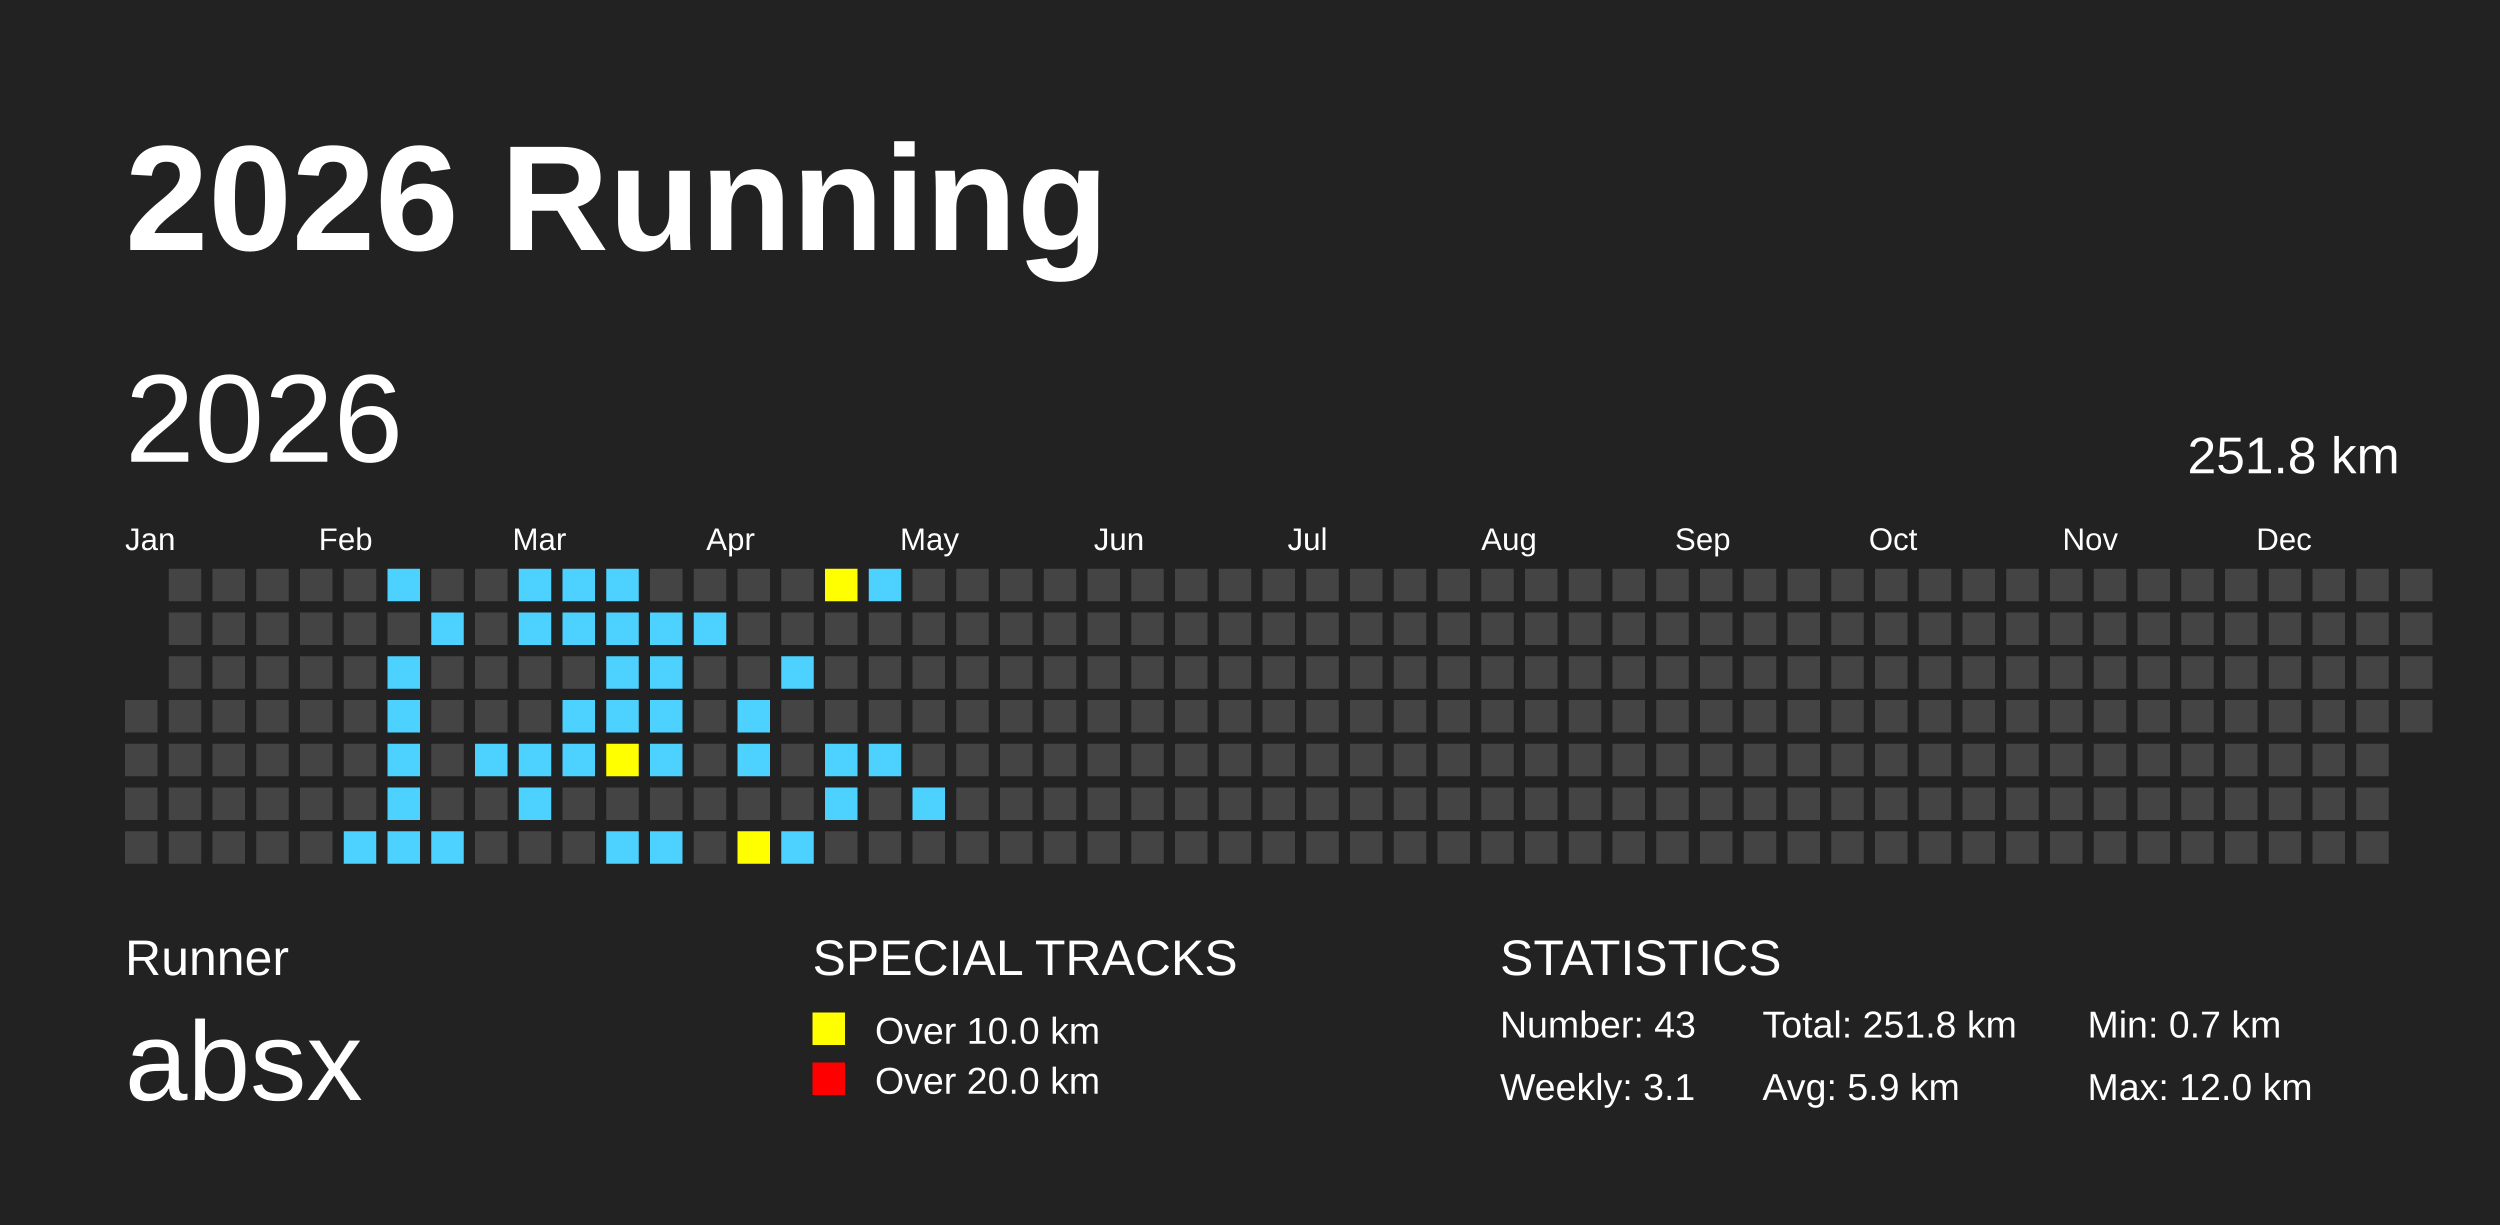
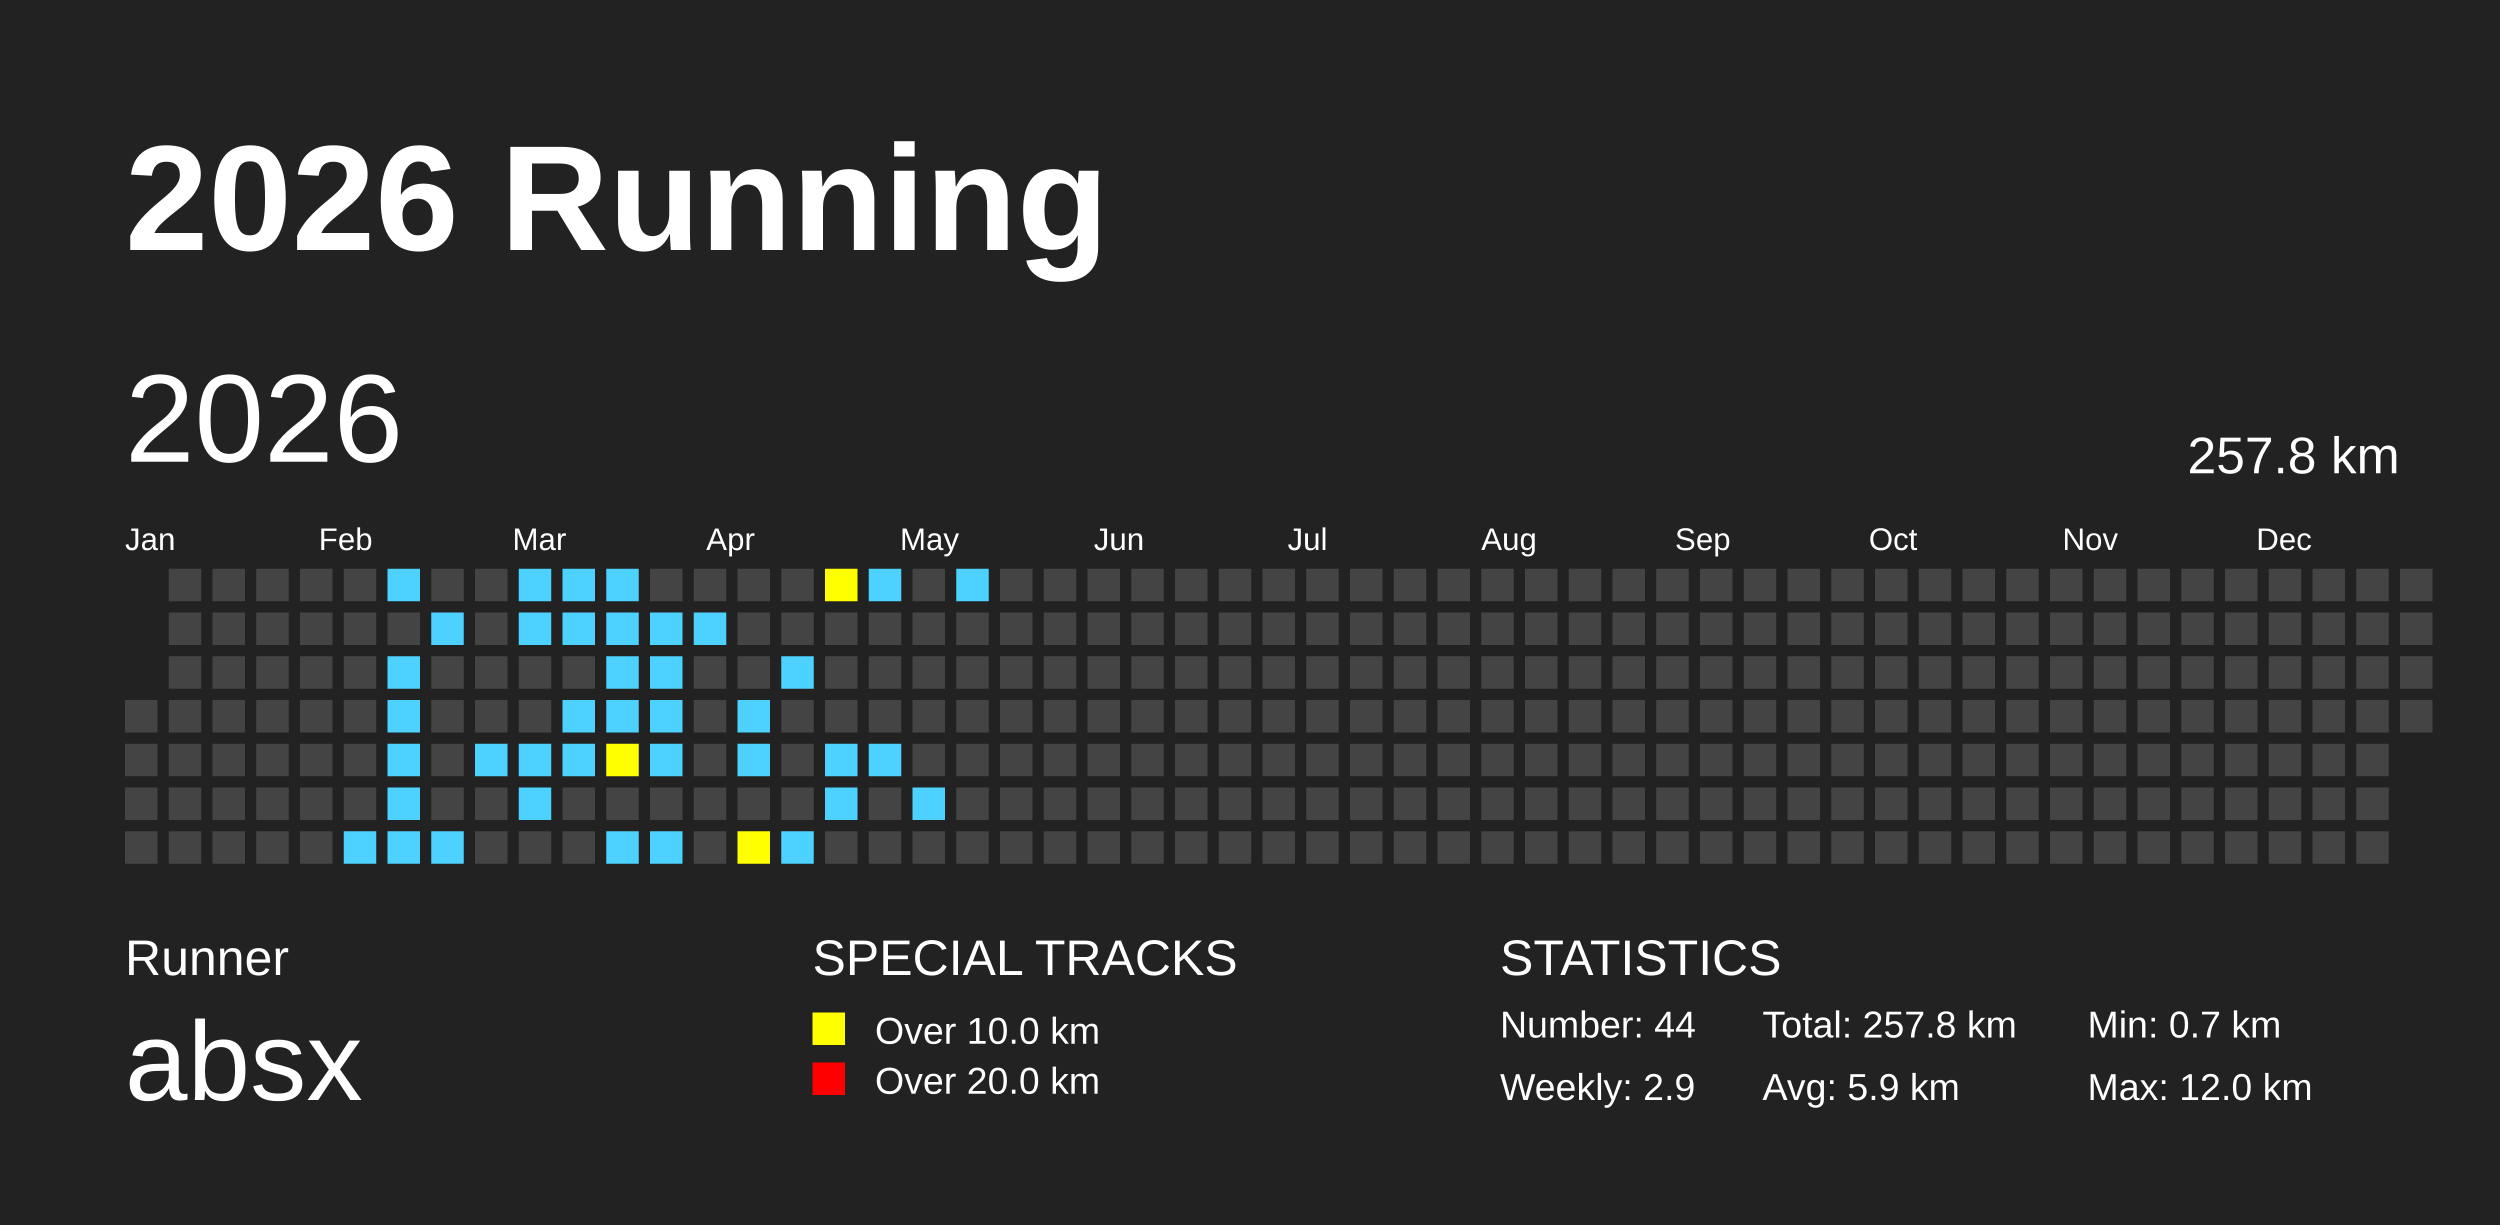
<svg xmlns="http://www.w3.org/2000/svg" baseProfile="full" height="98mm" version="1.1" viewBox="0,0,200,98" width="200mm">
  <defs />
  <rect fill="#222222" height="98" width="200" x="0" y="0" />
  <text fill="#FFFFFF" style="font-size:12px; font-family:Arial; font-weight:bold;" x="10" y="20">2026 Running</text>
  <text fill="#FFFFFF" style="font-size:4px; font-family:Arial" x="10" y="78">Runner</text>
  <text fill="#FFFFFF" style="font-size:9px; font-family:Arial" x="10" y="88">absx</text>
  <text fill="#FFFFFF" style="font-size:4px; font-family:Arial" x="65" y="78">SPECIAL TRACKS</text>
  <rect fill="yellow" height="2.6" width="2.6" x="65" y="81" />
  <text fill="#FFFFFF" style="font-size:3px; font-family:Arial" x="70" y="83.5">Over 10.0 km</text>
  <rect fill="red" height="2.6" width="2.6" x="65" y="85" />
  <text fill="#FFFFFF" style="font-size:3px; font-family:Arial" x="70" y="87.5">Over 20.0 km</text>
  <text fill="#FFFFFF" style="font-size:4px; font-family:Arial" x="120" y="78">STATISTICS</text>
-   <text fill="#FFFFFF" style="font-size:3px; font-family:Arial" x="120" y="83">Number: 43</text>
-   <text fill="#FFFFFF" style="font-size:3px; font-family:Arial" x="120" y="88">Weekly: 3.1</text>
-   <text fill="#FFFFFF" style="font-size:3px; font-family:Arial" x="141" y="83">Total: 251.8 km</text>
+   <text fill="#FFFFFF" style="font-size:3px; font-family:Arial" x="120" y="83">Number: 44</text>
+   <text fill="#FFFFFF" style="font-size:3px; font-family:Arial" x="120" y="88">Weekly: 2.9</text>
+   <text fill="#FFFFFF" style="font-size:3px; font-family:Arial" x="141" y="83">Total: 257.8 km</text>
  <text fill="#FFFFFF" style="font-size:3px; font-family:Arial" x="141" y="88">Avg: 5.9 km</text>
  <text fill="#FFFFFF" style="font-size:3px; font-family:Arial" x="167" y="83">Min: 0.7 km</text>
  <text fill="#FFFFFF" style="font-size:3px; font-family:Arial" x="167" y="88">Max: 12.0 km</text>
  <text dominant-baseline="hanging" fill="#FFFFFF" style="font-size:10.0px; font-family:Arial;" x="10" y="30">2026</text>
-   <text dominant-baseline="hanging" fill="#FFFFFF" style="font-size:4.125px; font-family:Arial;" x="175" y="35">251.8 km</text>
+   <text dominant-baseline="hanging" fill="#FFFFFF" style="font-size:4.125px; font-family:Arial;" x="175" y="35">257.8 km</text>
  <text fill="#FFFFFF" style="font-size:2.5px; font-family:Arial" x="10.0" y="44">Jan</text>
  <text fill="#FFFFFF" style="font-size:2.5px; font-family:Arial" x="25.5" y="44">Feb</text>
  <text fill="#FFFFFF" style="font-size:2.5px; font-family:Arial" x="41.0" y="44">Mar</text>
  <text fill="#FFFFFF" style="font-size:2.5px; font-family:Arial" x="56.5" y="44">Apr</text>
  <text fill="#FFFFFF" style="font-size:2.5px; font-family:Arial" x="72.0" y="44">May</text>
  <text fill="#FFFFFF" style="font-size:2.5px; font-family:Arial" x="87.5" y="44">Jun</text>
  <text fill="#FFFFFF" style="font-size:2.5px; font-family:Arial" x="103.0" y="44">Jul</text>
  <text fill="#FFFFFF" style="font-size:2.5px; font-family:Arial" x="118.5" y="44">Aug</text>
  <text fill="#FFFFFF" style="font-size:2.5px; font-family:Arial" x="134.0" y="44">Sep</text>
  <text fill="#FFFFFF" style="font-size:2.5px; font-family:Arial" x="149.5" y="44">Oct</text>
  <text fill="#FFFFFF" style="font-size:2.5px; font-family:Arial" x="165.0" y="44">Nov</text>
  <text fill="#FFFFFF" style="font-size:2.5px; font-family:Arial" x="180.5" y="44">Dec</text>
  <rect fill="#444444" height="2.6" width="2.6" x="10.0" y="56.0" />
  <rect fill="#444444" height="2.6" width="2.6" x="10.0" y="59.5" />
  <rect fill="#444444" height="2.6" width="2.6" x="10.0" y="63.0" />
  <rect fill="#444444" height="2.6" width="2.6" x="10.0" y="66.5" />
  <rect fill="#444444" height="2.6" width="2.6" x="13.5" y="45.5" />
  <rect fill="#444444" height="2.6" width="2.6" x="13.5" y="49.0" />
  <rect fill="#444444" height="2.6" width="2.6" x="13.5" y="52.5" />
  <rect fill="#444444" height="2.6" width="2.6" x="13.5" y="56.0" />
  <rect fill="#444444" height="2.6" width="2.6" x="13.5" y="59.5" />
  <rect fill="#444444" height="2.6" width="2.6" x="13.5" y="63.0" />
  <rect fill="#444444" height="2.6" width="2.6" x="13.5" y="66.5" />
  <rect fill="#444444" height="2.6" width="2.6" x="17.0" y="45.5" />
  <rect fill="#444444" height="2.6" width="2.6" x="17.0" y="49.0" />
  <rect fill="#444444" height="2.6" width="2.6" x="17.0" y="52.5" />
  <rect fill="#444444" height="2.6" width="2.6" x="17.0" y="56.0" />
  <rect fill="#444444" height="2.6" width="2.6" x="17.0" y="59.5" />
  <rect fill="#444444" height="2.6" width="2.6" x="17.0" y="63.0" />
  <rect fill="#444444" height="2.6" width="2.6" x="17.0" y="66.5" />
  <rect fill="#444444" height="2.6" width="2.6" x="20.5" y="45.5" />
  <rect fill="#444444" height="2.6" width="2.6" x="20.5" y="49.0" />
  <rect fill="#444444" height="2.6" width="2.6" x="20.5" y="52.5" />
  <rect fill="#444444" height="2.6" width="2.6" x="20.5" y="56.0" />
  <rect fill="#444444" height="2.6" width="2.6" x="20.5" y="59.5" />
  <rect fill="#444444" height="2.6" width="2.6" x="20.5" y="63.0" />
  <rect fill="#444444" height="2.6" width="2.6" x="20.5" y="66.5" />
  <rect fill="#444444" height="2.6" width="2.6" x="24.0" y="45.5" />
  <rect fill="#444444" height="2.6" width="2.6" x="24.0" y="49.0" />
  <rect fill="#444444" height="2.6" width="2.6" x="24.0" y="52.5" />
  <rect fill="#444444" height="2.6" width="2.6" x="24.0" y="56.0" />
  <rect fill="#444444" height="2.6" width="2.6" x="24.0" y="59.5" />
  <rect fill="#444444" height="2.6" width="2.6" x="24.0" y="63.0" />
  <rect fill="#444444" height="2.6" width="2.6" x="24.0" y="66.5" />
  <rect fill="#444444" height="2.6" width="2.6" x="27.5" y="45.5" />
  <rect fill="#444444" height="2.6" width="2.6" x="27.5" y="49.0" />
  <rect fill="#444444" height="2.6" width="2.6" x="27.5" y="52.5" />
  <rect fill="#444444" height="2.6" width="2.6" x="27.5" y="56.0" />
  <rect fill="#444444" height="2.6" width="2.6" x="27.5" y="59.5" />
  <rect fill="#444444" height="2.6" width="2.6" x="27.5" y="63.0" />
  <rect fill="#4DD2FF" height="2.6" width="2.6" x="27.5" y="66.5" />
  <rect fill="#4DD2FF" height="2.6" width="2.6" x="31.0" y="45.5" />
  <rect fill="#444444" height="2.6" width="2.6" x="31.0" y="49.0" />
  <rect fill="#4DD2FF" height="2.6" width="2.6" x="31.0" y="52.5" />
  <rect fill="#4DD2FF" height="2.6" width="2.6" x="31.0" y="56.0" />
  <rect fill="#4DD2FF" height="2.6" width="2.6" x="31.0" y="59.5" />
  <rect fill="#4DD2FF" height="2.6" width="2.6" x="31.0" y="63.0" />
  <rect fill="#4DD2FF" height="2.6" width="2.6" x="31.0" y="66.5" />
  <rect fill="#444444" height="2.6" width="2.6" x="34.5" y="45.5" />
  <rect fill="#4DD2FF" height="2.6" width="2.6" x="34.5" y="49.0" />
  <rect fill="#444444" height="2.6" width="2.6" x="34.5" y="52.5" />
  <rect fill="#444444" height="2.6" width="2.6" x="34.5" y="56.0" />
  <rect fill="#444444" height="2.6" width="2.6" x="34.5" y="59.5" />
  <rect fill="#444444" height="2.6" width="2.6" x="34.5" y="63.0" />
  <rect fill="#4DD2FF" height="2.6" width="2.6" x="34.5" y="66.5" />
  <rect fill="#444444" height="2.6" width="2.6" x="38.0" y="45.5" />
  <rect fill="#444444" height="2.6" width="2.6" x="38.0" y="49.0" />
  <rect fill="#444444" height="2.6" width="2.6" x="38.0" y="52.5" />
  <rect fill="#444444" height="2.6" width="2.6" x="38.0" y="56.0" />
  <rect fill="#4DD2FF" height="2.6" width="2.6" x="38.0" y="59.5" />
  <rect fill="#444444" height="2.6" width="2.6" x="38.0" y="63.0" />
  <rect fill="#444444" height="2.6" width="2.6" x="38.0" y="66.5" />
  <rect fill="#4DD2FF" height="2.6" width="2.6" x="41.5" y="45.5" />
  <rect fill="#4DD2FF" height="2.6" width="2.6" x="41.5" y="49.0" />
  <rect fill="#444444" height="2.6" width="2.6" x="41.5" y="52.5" />
  <rect fill="#444444" height="2.6" width="2.6" x="41.5" y="56.0" />
  <rect fill="#4DD2FF" height="2.6" width="2.6" x="41.5" y="59.5" />
  <rect fill="#4DD2FF" height="2.6" width="2.6" x="41.5" y="63.0" />
  <rect fill="#444444" height="2.6" width="2.6" x="41.5" y="66.5" />
  <rect fill="#4DD2FF" height="2.6" width="2.6" x="45.0" y="45.5" />
  <rect fill="#4DD2FF" height="2.6" width="2.6" x="45.0" y="49.0" />
  <rect fill="#444444" height="2.6" width="2.6" x="45.0" y="52.5" />
  <rect fill="#4DD2FF" height="2.6" width="2.6" x="45.0" y="56.0" />
  <rect fill="#4DD2FF" height="2.6" width="2.6" x="45.0" y="59.5" />
  <rect fill="#444444" height="2.6" width="2.6" x="45.0" y="63.0" />
  <rect fill="#444444" height="2.6" width="2.6" x="45.0" y="66.5" />
  <rect fill="#4DD2FF" height="2.6" width="2.6" x="48.5" y="45.5" />
  <rect fill="#4DD2FF" height="2.6" width="2.6" x="48.5" y="49.0" />
  <rect fill="#4DD2FF" height="2.6" width="2.6" x="48.5" y="52.5" />
  <rect fill="#4DD2FF" height="2.6" width="2.6" x="48.5" y="56.0" />
  <rect fill="yellow" height="2.6" width="2.6" x="48.5" y="59.5" />
  <rect fill="#444444" height="2.6" width="2.6" x="48.5" y="63.0" />
  <rect fill="#4DD2FF" height="2.6" width="2.6" x="48.5" y="66.5" />
  <rect fill="#444444" height="2.6" width="2.6" x="52.0" y="45.5" />
  <rect fill="#4DD2FF" height="2.6" width="2.6" x="52.0" y="49.0" />
  <rect fill="#4DD2FF" height="2.6" width="2.6" x="52.0" y="52.5" />
  <rect fill="#4DD2FF" height="2.6" width="2.6" x="52.0" y="56.0" />
  <rect fill="#4DD2FF" height="2.6" width="2.6" x="52.0" y="59.5" />
  <rect fill="#444444" height="2.6" width="2.6" x="52.0" y="63.0" />
  <rect fill="#4DD2FF" height="2.6" width="2.6" x="52.0" y="66.5" />
  <rect fill="#444444" height="2.6" width="2.6" x="55.5" y="45.5" />
  <rect fill="#4DD2FF" height="2.6" width="2.6" x="55.5" y="49.0" />
  <rect fill="#444444" height="2.6" width="2.6" x="55.5" y="52.5" />
  <rect fill="#444444" height="2.6" width="2.6" x="55.5" y="56.0" />
  <rect fill="#444444" height="2.6" width="2.6" x="55.5" y="59.5" />
  <rect fill="#444444" height="2.6" width="2.6" x="55.5" y="63.0" />
  <rect fill="#444444" height="2.6" width="2.6" x="55.5" y="66.5" />
  <rect fill="#444444" height="2.6" width="2.6" x="59.0" y="45.5" />
  <rect fill="#444444" height="2.6" width="2.6" x="59.0" y="49.0" />
  <rect fill="#444444" height="2.6" width="2.6" x="59.0" y="52.5" />
  <rect fill="#4DD2FF" height="2.6" width="2.6" x="59.0" y="56.0" />
  <rect fill="#4DD2FF" height="2.6" width="2.6" x="59.0" y="59.5" />
  <rect fill="#444444" height="2.6" width="2.6" x="59.0" y="63.0" />
  <rect fill="yellow" height="2.6" width="2.6" x="59.0" y="66.5" />
  <rect fill="#444444" height="2.6" width="2.6" x="62.5" y="45.5" />
  <rect fill="#444444" height="2.6" width="2.6" x="62.5" y="49.0" />
  <rect fill="#4DD2FF" height="2.6" width="2.6" x="62.5" y="52.5" />
  <rect fill="#444444" height="2.6" width="2.6" x="62.5" y="56.0" />
  <rect fill="#444444" height="2.6" width="2.6" x="62.5" y="59.5" />
  <rect fill="#444444" height="2.6" width="2.6" x="62.5" y="63.0" />
  <rect fill="#4DD2FF" height="2.6" width="2.6" x="62.5" y="66.5" />
  <rect fill="yellow" height="2.6" width="2.6" x="66.0" y="45.5" />
  <rect fill="#444444" height="2.6" width="2.6" x="66.0" y="49.0" />
  <rect fill="#444444" height="2.6" width="2.6" x="66.0" y="52.5" />
  <rect fill="#444444" height="2.6" width="2.6" x="66.0" y="56.0" />
  <rect fill="#4DD2FF" height="2.6" width="2.6" x="66.0" y="59.5" />
  <rect fill="#4DD2FF" height="2.6" width="2.6" x="66.0" y="63.0" />
  <rect fill="#444444" height="2.6" width="2.6" x="66.0" y="66.5" />
  <rect fill="#4DD2FF" height="2.6" width="2.6" x="69.5" y="45.5" />
  <rect fill="#444444" height="2.6" width="2.6" x="69.5" y="49.0" />
  <rect fill="#444444" height="2.6" width="2.6" x="69.5" y="52.5" />
  <rect fill="#444444" height="2.6" width="2.6" x="69.5" y="56.0" />
  <rect fill="#4DD2FF" height="2.6" width="2.6" x="69.5" y="59.5" />
  <rect fill="#444444" height="2.6" width="2.6" x="69.5" y="63.0" />
  <rect fill="#444444" height="2.6" width="2.6" x="69.5" y="66.5" />
  <rect fill="#444444" height="2.6" width="2.6" x="73.0" y="45.5" />
  <rect fill="#444444" height="2.6" width="2.6" x="73.0" y="49.0" />
  <rect fill="#444444" height="2.6" width="2.6" x="73.0" y="52.5" />
  <rect fill="#444444" height="2.6" width="2.6" x="73.0" y="56.0" />
  <rect fill="#444444" height="2.6" width="2.6" x="73.0" y="59.5" />
  <rect fill="#4DD2FF" height="2.6" width="2.6" x="73.0" y="63.0" />
  <rect fill="#444444" height="2.6" width="2.6" x="73.0" y="66.5" />
-   <rect fill="#444444" height="2.6" width="2.6" x="76.5" y="45.5" />
+   <rect fill="#4DD2FF" height="2.6" width="2.6" x="76.5" y="45.5" />
  <rect fill="#444444" height="2.6" width="2.6" x="76.5" y="49.0" />
  <rect fill="#444444" height="2.6" width="2.6" x="76.5" y="52.5" />
  <rect fill="#444444" height="2.6" width="2.6" x="76.5" y="56.0" />
  <rect fill="#444444" height="2.6" width="2.6" x="76.5" y="59.5" />
  <rect fill="#444444" height="2.6" width="2.6" x="76.5" y="63.0" />
  <rect fill="#444444" height="2.6" width="2.6" x="76.5" y="66.5" />
  <rect fill="#444444" height="2.6" width="2.6" x="80.0" y="45.5" />
  <rect fill="#444444" height="2.6" width="2.6" x="80.0" y="49.0" />
  <rect fill="#444444" height="2.6" width="2.6" x="80.0" y="52.5" />
  <rect fill="#444444" height="2.6" width="2.6" x="80.0" y="56.0" />
  <rect fill="#444444" height="2.6" width="2.6" x="80.0" y="59.5" />
  <rect fill="#444444" height="2.6" width="2.6" x="80.0" y="63.0" />
  <rect fill="#444444" height="2.6" width="2.6" x="80.0" y="66.5" />
  <rect fill="#444444" height="2.6" width="2.6" x="83.5" y="45.5" />
  <rect fill="#444444" height="2.6" width="2.6" x="83.5" y="49.0" />
  <rect fill="#444444" height="2.6" width="2.6" x="83.5" y="52.5" />
  <rect fill="#444444" height="2.6" width="2.6" x="83.5" y="56.0" />
  <rect fill="#444444" height="2.6" width="2.6" x="83.5" y="59.5" />
  <rect fill="#444444" height="2.6" width="2.6" x="83.5" y="63.0" />
  <rect fill="#444444" height="2.6" width="2.6" x="83.5" y="66.5" />
  <rect fill="#444444" height="2.6" width="2.6" x="87.0" y="45.5" />
  <rect fill="#444444" height="2.6" width="2.6" x="87.0" y="49.0" />
  <rect fill="#444444" height="2.6" width="2.6" x="87.0" y="52.5" />
  <rect fill="#444444" height="2.6" width="2.6" x="87.0" y="56.0" />
  <rect fill="#444444" height="2.6" width="2.6" x="87.0" y="59.5" />
  <rect fill="#444444" height="2.6" width="2.6" x="87.0" y="63.0" />
  <rect fill="#444444" height="2.6" width="2.6" x="87.0" y="66.5" />
  <rect fill="#444444" height="2.6" width="2.6" x="90.5" y="45.5" />
  <rect fill="#444444" height="2.6" width="2.6" x="90.5" y="49.0" />
  <rect fill="#444444" height="2.6" width="2.6" x="90.5" y="52.5" />
  <rect fill="#444444" height="2.6" width="2.6" x="90.5" y="56.0" />
  <rect fill="#444444" height="2.6" width="2.6" x="90.5" y="59.5" />
  <rect fill="#444444" height="2.6" width="2.6" x="90.5" y="63.0" />
  <rect fill="#444444" height="2.6" width="2.6" x="90.5" y="66.5" />
  <rect fill="#444444" height="2.6" width="2.6" x="94.0" y="45.5" />
  <rect fill="#444444" height="2.6" width="2.6" x="94.0" y="49.0" />
  <rect fill="#444444" height="2.6" width="2.6" x="94.0" y="52.5" />
  <rect fill="#444444" height="2.6" width="2.6" x="94.0" y="56.0" />
  <rect fill="#444444" height="2.6" width="2.6" x="94.0" y="59.5" />
  <rect fill="#444444" height="2.6" width="2.6" x="94.0" y="63.0" />
  <rect fill="#444444" height="2.6" width="2.6" x="94.0" y="66.5" />
  <rect fill="#444444" height="2.6" width="2.6" x="97.5" y="45.5" />
  <rect fill="#444444" height="2.6" width="2.6" x="97.5" y="49.0" />
  <rect fill="#444444" height="2.6" width="2.6" x="97.5" y="52.5" />
  <rect fill="#444444" height="2.6" width="2.6" x="97.5" y="56.0" />
  <rect fill="#444444" height="2.6" width="2.6" x="97.5" y="59.5" />
  <rect fill="#444444" height="2.6" width="2.6" x="97.5" y="63.0" />
  <rect fill="#444444" height="2.6" width="2.6" x="97.5" y="66.5" />
  <rect fill="#444444" height="2.6" width="2.6" x="101.0" y="45.5" />
  <rect fill="#444444" height="2.6" width="2.6" x="101.0" y="49.0" />
  <rect fill="#444444" height="2.6" width="2.6" x="101.0" y="52.5" />
  <rect fill="#444444" height="2.6" width="2.6" x="101.0" y="56.0" />
  <rect fill="#444444" height="2.6" width="2.6" x="101.0" y="59.5" />
  <rect fill="#444444" height="2.6" width="2.6" x="101.0" y="63.0" />
  <rect fill="#444444" height="2.6" width="2.6" x="101.0" y="66.5" />
  <rect fill="#444444" height="2.6" width="2.6" x="104.5" y="45.5" />
  <rect fill="#444444" height="2.6" width="2.6" x="104.5" y="49.0" />
  <rect fill="#444444" height="2.6" width="2.6" x="104.5" y="52.5" />
  <rect fill="#444444" height="2.6" width="2.6" x="104.5" y="56.0" />
  <rect fill="#444444" height="2.6" width="2.6" x="104.5" y="59.5" />
  <rect fill="#444444" height="2.6" width="2.6" x="104.5" y="63.0" />
  <rect fill="#444444" height="2.6" width="2.6" x="104.5" y="66.5" />
  <rect fill="#444444" height="2.6" width="2.6" x="108.0" y="45.5" />
  <rect fill="#444444" height="2.6" width="2.6" x="108.0" y="49.0" />
  <rect fill="#444444" height="2.6" width="2.6" x="108.0" y="52.5" />
  <rect fill="#444444" height="2.6" width="2.6" x="108.0" y="56.0" />
  <rect fill="#444444" height="2.6" width="2.6" x="108.0" y="59.5" />
  <rect fill="#444444" height="2.6" width="2.6" x="108.0" y="63.0" />
  <rect fill="#444444" height="2.6" width="2.6" x="108.0" y="66.5" />
  <rect fill="#444444" height="2.6" width="2.6" x="111.5" y="45.5" />
  <rect fill="#444444" height="2.6" width="2.6" x="111.5" y="49.0" />
  <rect fill="#444444" height="2.6" width="2.6" x="111.5" y="52.5" />
  <rect fill="#444444" height="2.6" width="2.6" x="111.5" y="56.0" />
  <rect fill="#444444" height="2.6" width="2.6" x="111.5" y="59.5" />
  <rect fill="#444444" height="2.6" width="2.6" x="111.5" y="63.0" />
  <rect fill="#444444" height="2.6" width="2.6" x="111.5" y="66.5" />
  <rect fill="#444444" height="2.6" width="2.6" x="115.0" y="45.5" />
  <rect fill="#444444" height="2.6" width="2.6" x="115.0" y="49.0" />
  <rect fill="#444444" height="2.6" width="2.6" x="115.0" y="52.5" />
  <rect fill="#444444" height="2.6" width="2.6" x="115.0" y="56.0" />
  <rect fill="#444444" height="2.6" width="2.6" x="115.0" y="59.5" />
  <rect fill="#444444" height="2.6" width="2.6" x="115.0" y="63.0" />
  <rect fill="#444444" height="2.6" width="2.6" x="115.0" y="66.5" />
  <rect fill="#444444" height="2.6" width="2.6" x="118.5" y="45.5" />
  <rect fill="#444444" height="2.6" width="2.6" x="118.5" y="49.0" />
  <rect fill="#444444" height="2.6" width="2.6" x="118.5" y="52.5" />
  <rect fill="#444444" height="2.6" width="2.6" x="118.5" y="56.0" />
  <rect fill="#444444" height="2.6" width="2.6" x="118.5" y="59.5" />
  <rect fill="#444444" height="2.6" width="2.6" x="118.5" y="63.0" />
  <rect fill="#444444" height="2.6" width="2.6" x="118.5" y="66.5" />
  <rect fill="#444444" height="2.6" width="2.6" x="122.0" y="45.5" />
  <rect fill="#444444" height="2.6" width="2.6" x="122.0" y="49.0" />
  <rect fill="#444444" height="2.6" width="2.6" x="122.0" y="52.5" />
  <rect fill="#444444" height="2.6" width="2.6" x="122.0" y="56.0" />
  <rect fill="#444444" height="2.6" width="2.6" x="122.0" y="59.5" />
  <rect fill="#444444" height="2.6" width="2.6" x="122.0" y="63.0" />
  <rect fill="#444444" height="2.6" width="2.6" x="122.0" y="66.5" />
  <rect fill="#444444" height="2.6" width="2.6" x="125.5" y="45.5" />
  <rect fill="#444444" height="2.6" width="2.6" x="125.5" y="49.0" />
  <rect fill="#444444" height="2.6" width="2.6" x="125.5" y="52.5" />
  <rect fill="#444444" height="2.6" width="2.6" x="125.5" y="56.0" />
  <rect fill="#444444" height="2.6" width="2.6" x="125.5" y="59.5" />
  <rect fill="#444444" height="2.6" width="2.6" x="125.5" y="63.0" />
  <rect fill="#444444" height="2.6" width="2.6" x="125.5" y="66.5" />
  <rect fill="#444444" height="2.6" width="2.6" x="129.0" y="45.5" />
  <rect fill="#444444" height="2.6" width="2.6" x="129.0" y="49.0" />
  <rect fill="#444444" height="2.6" width="2.6" x="129.0" y="52.5" />
  <rect fill="#444444" height="2.6" width="2.6" x="129.0" y="56.0" />
  <rect fill="#444444" height="2.6" width="2.6" x="129.0" y="59.5" />
  <rect fill="#444444" height="2.6" width="2.6" x="129.0" y="63.0" />
  <rect fill="#444444" height="2.6" width="2.6" x="129.0" y="66.5" />
  <rect fill="#444444" height="2.6" width="2.6" x="132.5" y="45.5" />
  <rect fill="#444444" height="2.6" width="2.6" x="132.5" y="49.0" />
  <rect fill="#444444" height="2.6" width="2.6" x="132.5" y="52.5" />
  <rect fill="#444444" height="2.6" width="2.6" x="132.5" y="56.0" />
  <rect fill="#444444" height="2.6" width="2.6" x="132.5" y="59.5" />
  <rect fill="#444444" height="2.6" width="2.6" x="132.5" y="63.0" />
  <rect fill="#444444" height="2.6" width="2.6" x="132.5" y="66.5" />
  <rect fill="#444444" height="2.6" width="2.6" x="136.0" y="45.5" />
  <rect fill="#444444" height="2.6" width="2.6" x="136.0" y="49.0" />
  <rect fill="#444444" height="2.6" width="2.6" x="136.0" y="52.5" />
  <rect fill="#444444" height="2.6" width="2.6" x="136.0" y="56.0" />
  <rect fill="#444444" height="2.6" width="2.6" x="136.0" y="59.5" />
  <rect fill="#444444" height="2.6" width="2.6" x="136.0" y="63.0" />
  <rect fill="#444444" height="2.6" width="2.6" x="136.0" y="66.5" />
  <rect fill="#444444" height="2.6" width="2.6" x="139.5" y="45.5" />
  <rect fill="#444444" height="2.6" width="2.6" x="139.5" y="49.0" />
  <rect fill="#444444" height="2.6" width="2.6" x="139.5" y="52.5" />
  <rect fill="#444444" height="2.6" width="2.6" x="139.5" y="56.0" />
  <rect fill="#444444" height="2.6" width="2.6" x="139.5" y="59.5" />
  <rect fill="#444444" height="2.6" width="2.6" x="139.5" y="63.0" />
  <rect fill="#444444" height="2.6" width="2.6" x="139.5" y="66.5" />
  <rect fill="#444444" height="2.6" width="2.6" x="143.0" y="45.5" />
  <rect fill="#444444" height="2.6" width="2.6" x="143.0" y="49.0" />
  <rect fill="#444444" height="2.6" width="2.6" x="143.0" y="52.5" />
  <rect fill="#444444" height="2.6" width="2.6" x="143.0" y="56.0" />
  <rect fill="#444444" height="2.6" width="2.6" x="143.0" y="59.5" />
  <rect fill="#444444" height="2.6" width="2.6" x="143.0" y="63.0" />
  <rect fill="#444444" height="2.6" width="2.6" x="143.0" y="66.5" />
  <rect fill="#444444" height="2.6" width="2.6" x="146.5" y="45.5" />
  <rect fill="#444444" height="2.6" width="2.6" x="146.5" y="49.0" />
  <rect fill="#444444" height="2.6" width="2.6" x="146.5" y="52.5" />
  <rect fill="#444444" height="2.6" width="2.6" x="146.5" y="56.0" />
  <rect fill="#444444" height="2.6" width="2.6" x="146.5" y="59.5" />
  <rect fill="#444444" height="2.6" width="2.6" x="146.5" y="63.0" />
  <rect fill="#444444" height="2.6" width="2.6" x="146.5" y="66.5" />
  <rect fill="#444444" height="2.6" width="2.6" x="150.0" y="45.5" />
  <rect fill="#444444" height="2.6" width="2.6" x="150.0" y="49.0" />
  <rect fill="#444444" height="2.6" width="2.6" x="150.0" y="52.5" />
  <rect fill="#444444" height="2.6" width="2.6" x="150.0" y="56.0" />
  <rect fill="#444444" height="2.6" width="2.6" x="150.0" y="59.5" />
  <rect fill="#444444" height="2.6" width="2.6" x="150.0" y="63.0" />
  <rect fill="#444444" height="2.6" width="2.6" x="150.0" y="66.5" />
  <rect fill="#444444" height="2.6" width="2.6" x="153.5" y="45.5" />
  <rect fill="#444444" height="2.6" width="2.6" x="153.5" y="49.0" />
  <rect fill="#444444" height="2.6" width="2.6" x="153.5" y="52.5" />
  <rect fill="#444444" height="2.6" width="2.6" x="153.5" y="56.0" />
  <rect fill="#444444" height="2.6" width="2.6" x="153.5" y="59.5" />
  <rect fill="#444444" height="2.6" width="2.6" x="153.5" y="63.0" />
  <rect fill="#444444" height="2.6" width="2.6" x="153.5" y="66.5" />
  <rect fill="#444444" height="2.6" width="2.6" x="157.0" y="45.5" />
  <rect fill="#444444" height="2.6" width="2.6" x="157.0" y="49.0" />
  <rect fill="#444444" height="2.6" width="2.6" x="157.0" y="52.5" />
  <rect fill="#444444" height="2.6" width="2.6" x="157.0" y="56.0" />
  <rect fill="#444444" height="2.6" width="2.6" x="157.0" y="59.5" />
  <rect fill="#444444" height="2.6" width="2.6" x="157.0" y="63.0" />
  <rect fill="#444444" height="2.6" width="2.6" x="157.0" y="66.5" />
  <rect fill="#444444" height="2.6" width="2.6" x="160.5" y="45.5" />
  <rect fill="#444444" height="2.6" width="2.6" x="160.5" y="49.0" />
  <rect fill="#444444" height="2.6" width="2.6" x="160.5" y="52.5" />
  <rect fill="#444444" height="2.6" width="2.6" x="160.5" y="56.0" />
  <rect fill="#444444" height="2.6" width="2.6" x="160.5" y="59.5" />
  <rect fill="#444444" height="2.6" width="2.6" x="160.5" y="63.0" />
  <rect fill="#444444" height="2.6" width="2.6" x="160.5" y="66.5" />
  <rect fill="#444444" height="2.6" width="2.6" x="164.0" y="45.5" />
  <rect fill="#444444" height="2.6" width="2.6" x="164.0" y="49.0" />
  <rect fill="#444444" height="2.6" width="2.6" x="164.0" y="52.5" />
  <rect fill="#444444" height="2.6" width="2.6" x="164.0" y="56.0" />
  <rect fill="#444444" height="2.6" width="2.6" x="164.0" y="59.5" />
  <rect fill="#444444" height="2.6" width="2.6" x="164.0" y="63.0" />
  <rect fill="#444444" height="2.6" width="2.6" x="164.0" y="66.5" />
  <rect fill="#444444" height="2.6" width="2.6" x="167.5" y="45.5" />
  <rect fill="#444444" height="2.6" width="2.6" x="167.5" y="49.0" />
  <rect fill="#444444" height="2.6" width="2.6" x="167.5" y="52.5" />
  <rect fill="#444444" height="2.6" width="2.6" x="167.5" y="56.0" />
  <rect fill="#444444" height="2.6" width="2.6" x="167.5" y="59.5" />
  <rect fill="#444444" height="2.6" width="2.6" x="167.5" y="63.0" />
  <rect fill="#444444" height="2.6" width="2.6" x="167.5" y="66.5" />
  <rect fill="#444444" height="2.6" width="2.6" x="171.0" y="45.5" />
  <rect fill="#444444" height="2.6" width="2.6" x="171.0" y="49.0" />
  <rect fill="#444444" height="2.6" width="2.6" x="171.0" y="52.5" />
  <rect fill="#444444" height="2.6" width="2.6" x="171.0" y="56.0" />
  <rect fill="#444444" height="2.6" width="2.6" x="171.0" y="59.5" />
  <rect fill="#444444" height="2.6" width="2.6" x="171.0" y="63.0" />
  <rect fill="#444444" height="2.6" width="2.6" x="171.0" y="66.5" />
  <rect fill="#444444" height="2.6" width="2.6" x="174.5" y="45.5" />
  <rect fill="#444444" height="2.6" width="2.6" x="174.5" y="49.0" />
  <rect fill="#444444" height="2.6" width="2.6" x="174.5" y="52.5" />
  <rect fill="#444444" height="2.6" width="2.6" x="174.5" y="56.0" />
  <rect fill="#444444" height="2.6" width="2.6" x="174.5" y="59.5" />
  <rect fill="#444444" height="2.6" width="2.6" x="174.5" y="63.0" />
  <rect fill="#444444" height="2.6" width="2.6" x="174.5" y="66.5" />
  <rect fill="#444444" height="2.6" width="2.6" x="178.0" y="45.5" />
  <rect fill="#444444" height="2.6" width="2.6" x="178.0" y="49.0" />
  <rect fill="#444444" height="2.6" width="2.6" x="178.0" y="52.5" />
  <rect fill="#444444" height="2.6" width="2.6" x="178.0" y="56.0" />
  <rect fill="#444444" height="2.6" width="2.6" x="178.0" y="59.5" />
  <rect fill="#444444" height="2.6" width="2.6" x="178.0" y="63.0" />
  <rect fill="#444444" height="2.6" width="2.6" x="178.0" y="66.5" />
  <rect fill="#444444" height="2.6" width="2.6" x="181.5" y="45.5" />
  <rect fill="#444444" height="2.6" width="2.6" x="181.5" y="49.0" />
  <rect fill="#444444" height="2.6" width="2.6" x="181.5" y="52.5" />
  <rect fill="#444444" height="2.6" width="2.6" x="181.5" y="56.0" />
  <rect fill="#444444" height="2.6" width="2.6" x="181.5" y="59.5" />
  <rect fill="#444444" height="2.6" width="2.6" x="181.5" y="63.0" />
  <rect fill="#444444" height="2.6" width="2.6" x="181.5" y="66.5" />
  <rect fill="#444444" height="2.6" width="2.6" x="185.0" y="45.5" />
  <rect fill="#444444" height="2.6" width="2.6" x="185.0" y="49.0" />
  <rect fill="#444444" height="2.6" width="2.6" x="185.0" y="52.5" />
  <rect fill="#444444" height="2.6" width="2.6" x="185.0" y="56.0" />
  <rect fill="#444444" height="2.6" width="2.6" x="185.0" y="59.5" />
  <rect fill="#444444" height="2.6" width="2.6" x="185.0" y="63.0" />
  <rect fill="#444444" height="2.6" width="2.6" x="185.0" y="66.5" />
  <rect fill="#444444" height="2.6" width="2.6" x="188.5" y="45.5" />
  <rect fill="#444444" height="2.6" width="2.6" x="188.5" y="49.0" />
  <rect fill="#444444" height="2.6" width="2.6" x="188.5" y="52.5" />
  <rect fill="#444444" height="2.6" width="2.6" x="188.5" y="56.0" />
  <rect fill="#444444" height="2.6" width="2.6" x="188.5" y="59.5" />
  <rect fill="#444444" height="2.6" width="2.6" x="188.5" y="63.0" />
  <rect fill="#444444" height="2.6" width="2.6" x="188.5" y="66.5" />
  <rect fill="#444444" height="2.6" width="2.6" x="192.0" y="45.5" />
  <rect fill="#444444" height="2.6" width="2.6" x="192.0" y="49.0" />
  <rect fill="#444444" height="2.6" width="2.6" x="192.0" y="52.5" />
  <rect fill="#444444" height="2.6" width="2.6" x="192.0" y="56.0" />
</svg>
